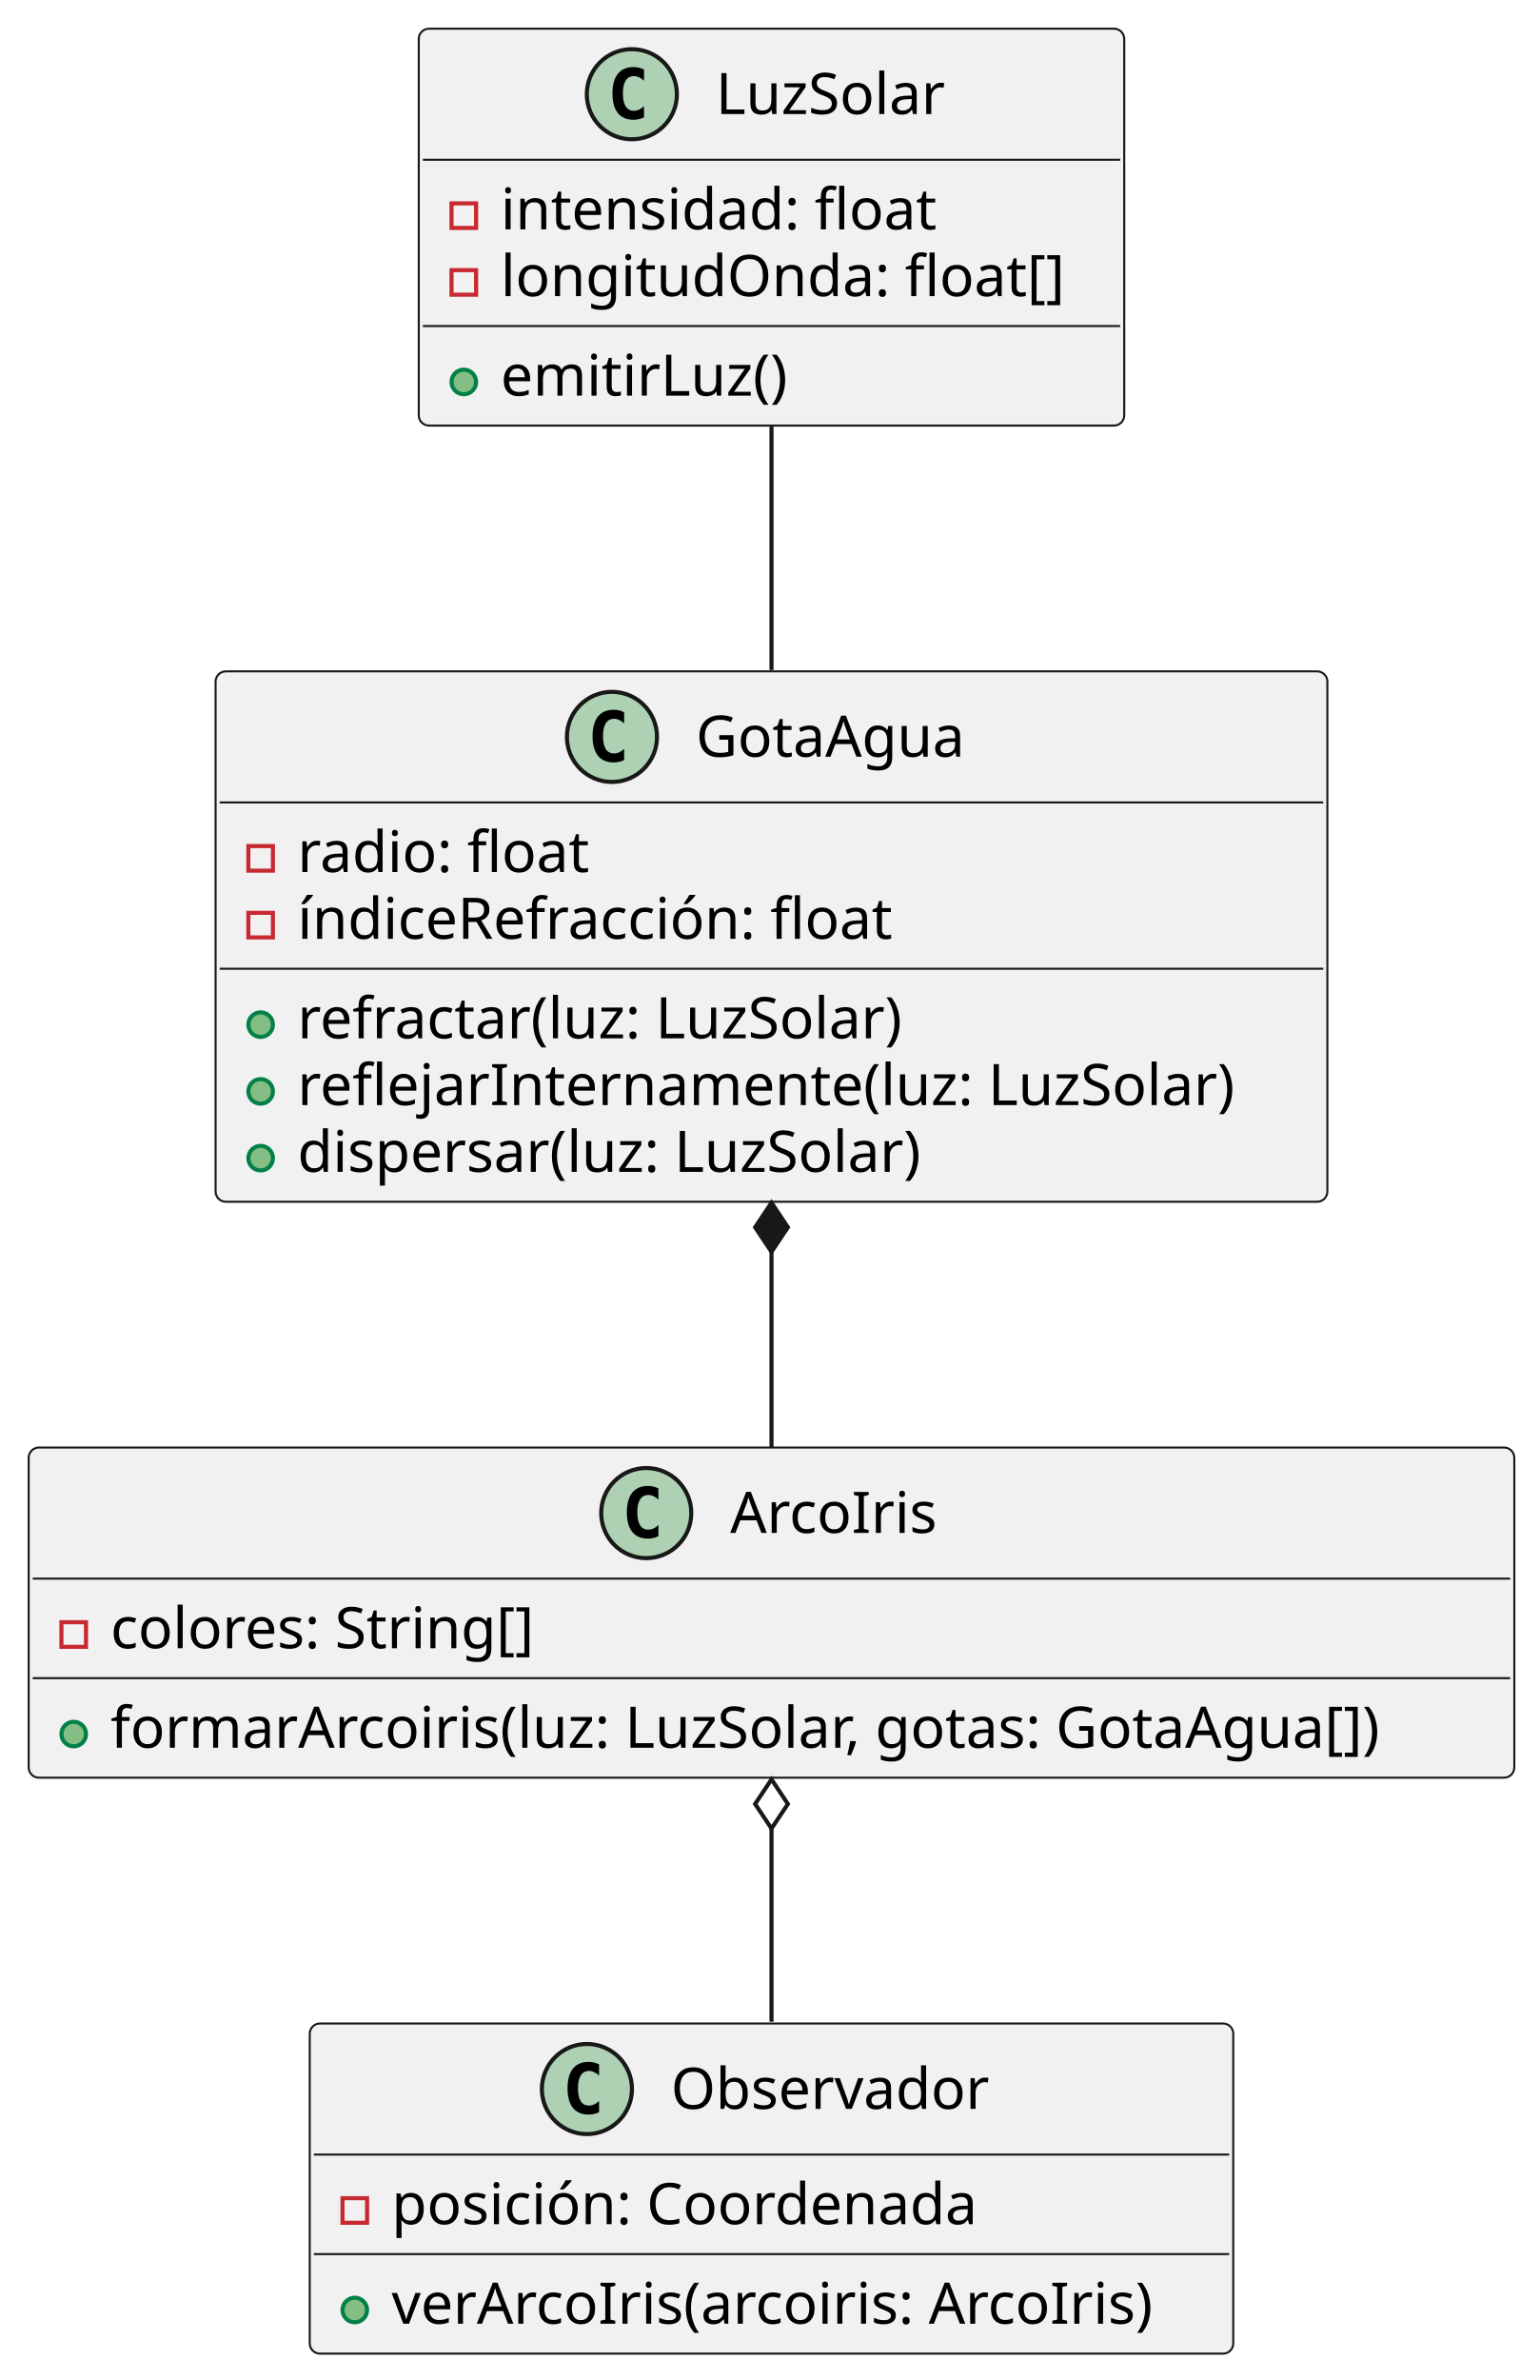
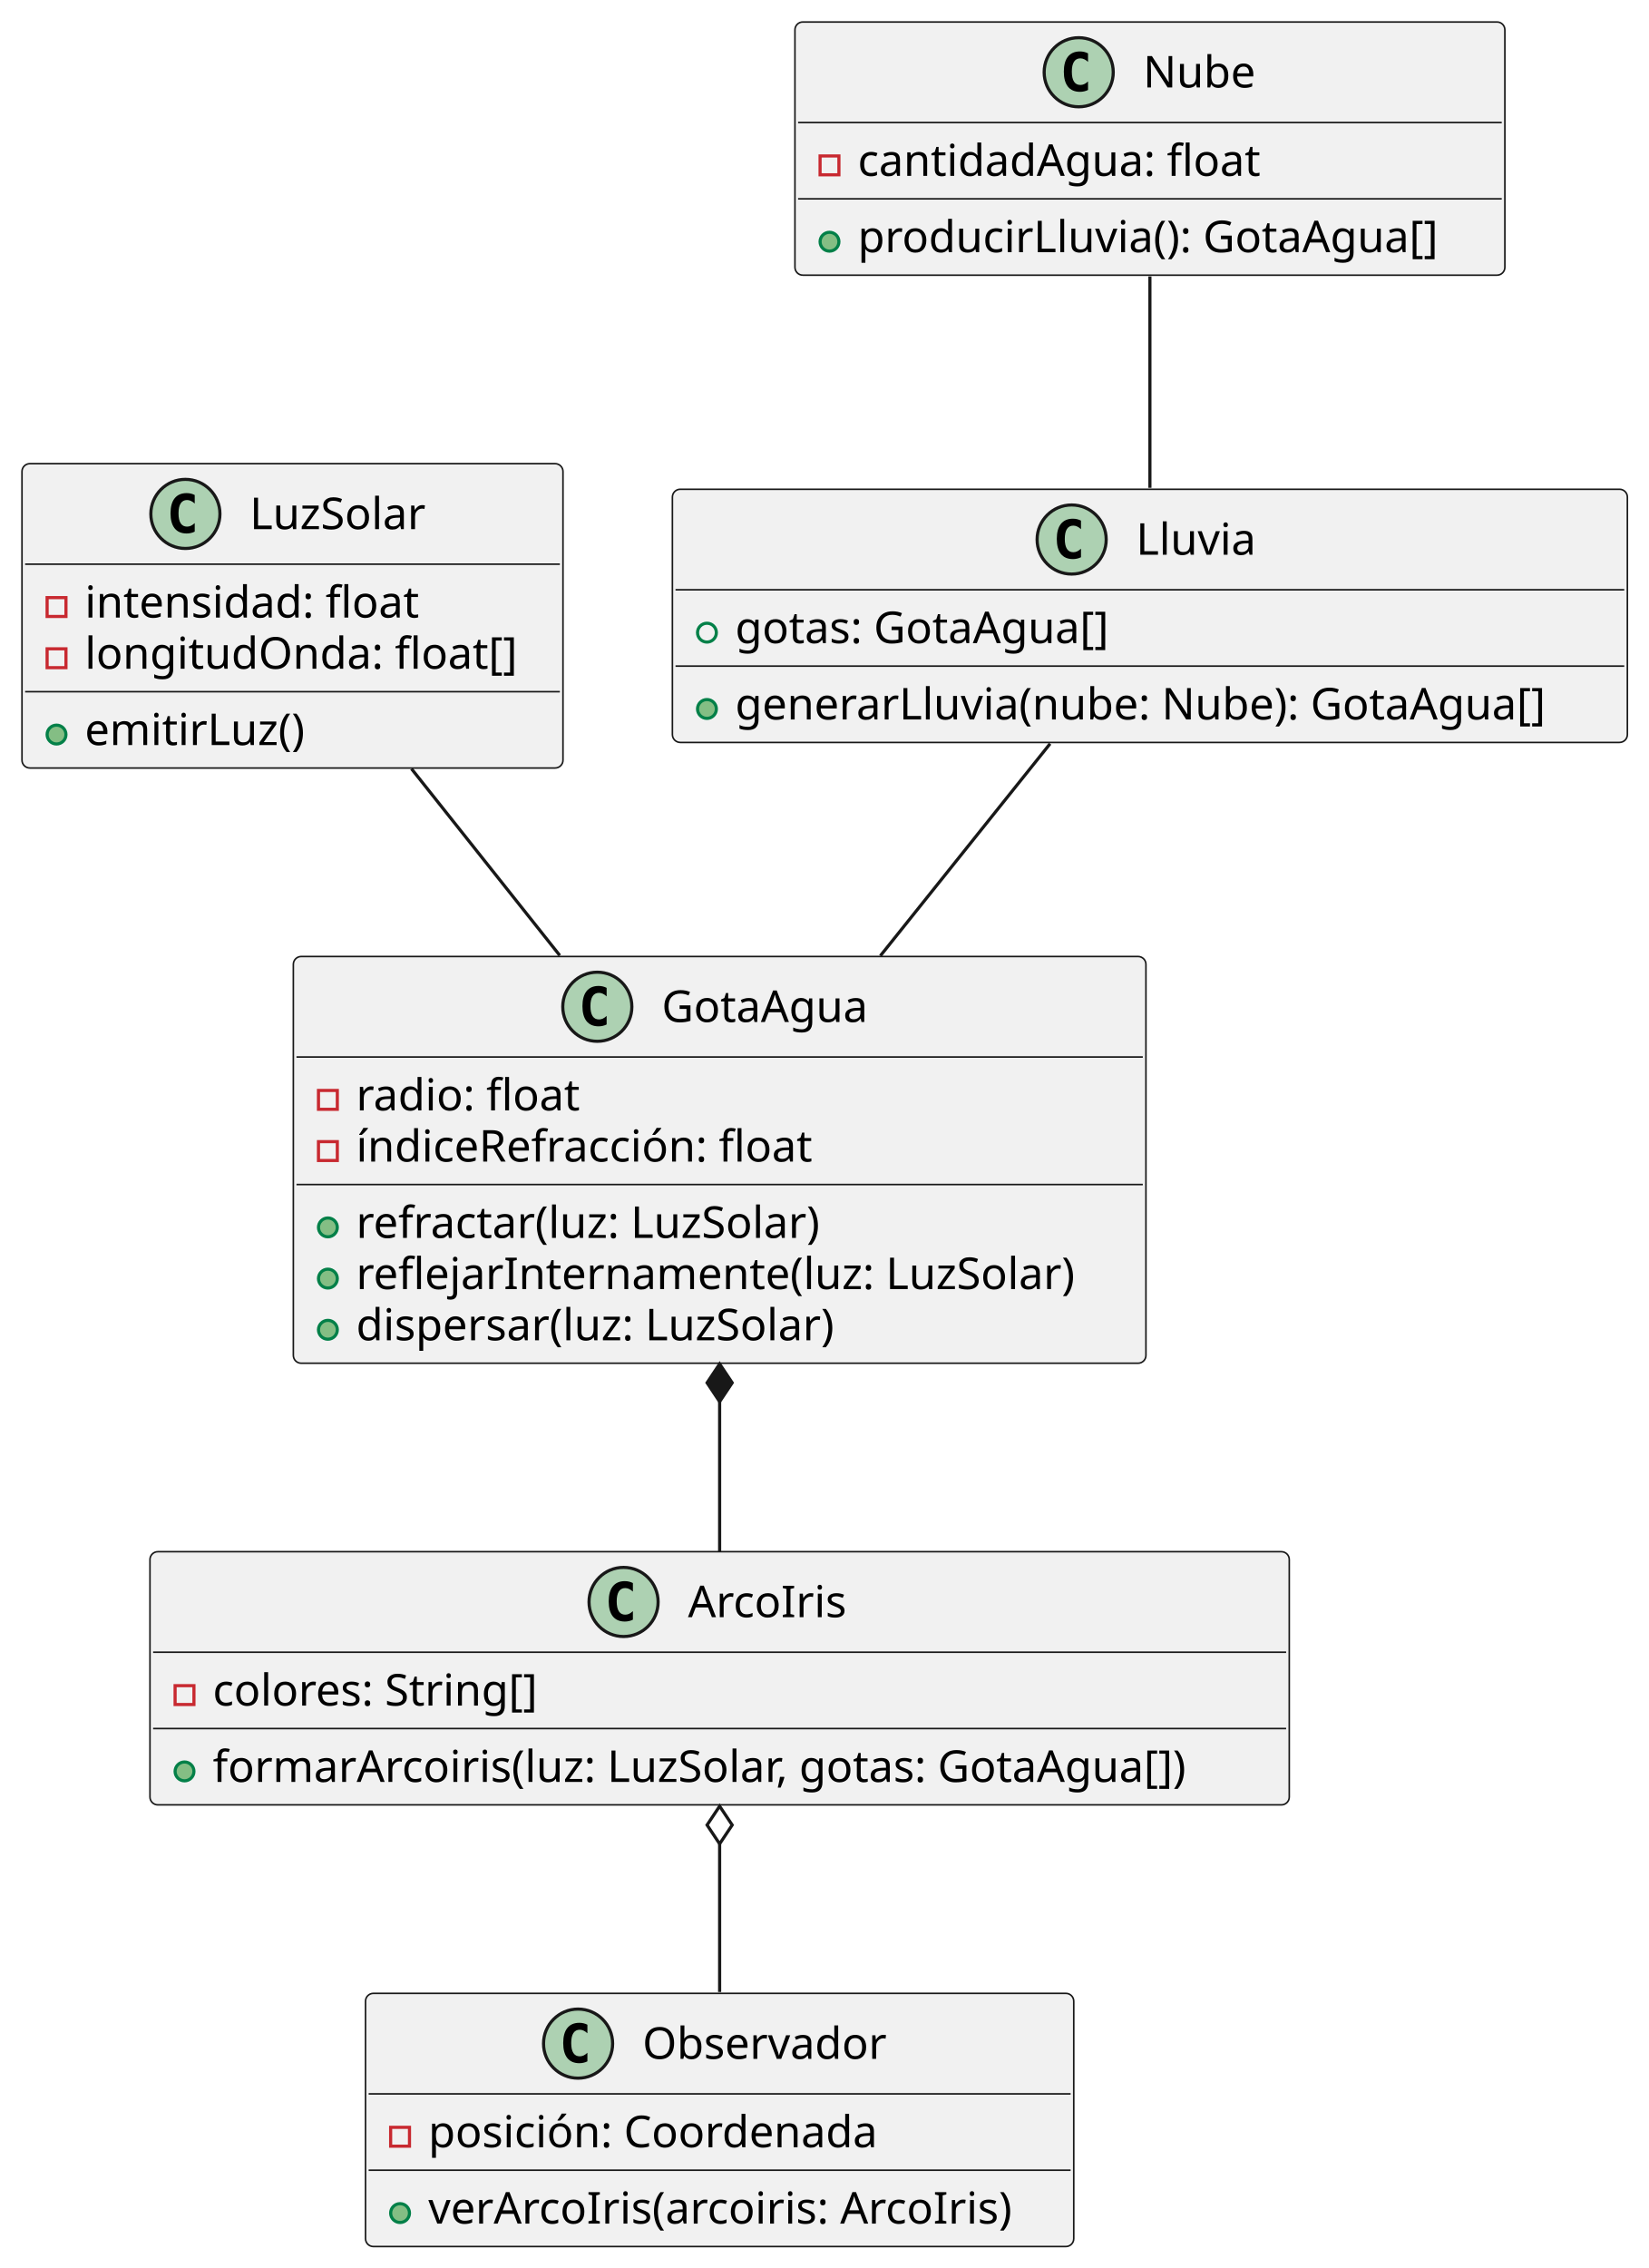
- <svg xmlns="http://www.w3.org/2000/svg" contentStyleType="text/css" height="581px" preserveAspectRatio="none" style="width:376px;height:581px;background:#FFFFFF;" version="1.1" viewBox="0 0 376 581" width="376px" zoomAndPan="magnify">
+ <svg xmlns="http://www.w3.org/2000/svg" contentStyleType="text/css" height="722px" preserveAspectRatio="none" style="width:525px;height:722px;background:#FFFFFF;" version="1.1" viewBox="0 0 525 722" width="525px" zoomAndPan="magnify">
  <defs />
  <g>
    <g id="elem_LuzSolar">
-       <rect codeLine="1" fill="#F1F1F1" height="96.891" id="LuzSolar" rx="2.5" ry="2.5" style="stroke:#181818;stroke-width:0.5;" width="172.255" x="102.25" y="7" />
-       <ellipse cx="154.278" cy="23" fill="#ADD1B2" rx="11" ry="11" style="stroke:#181818;stroke-width:1.0;" />
-       <path d="M157.247,28.641 Q156.669,28.938 156.028,29.078 Q155.388,29.234 154.685,29.234 Q152.185,29.234 150.856,27.594 Q149.544,25.938 149.544,22.812 Q149.544,19.688 150.856,18.031 Q152.185,16.375 154.685,16.375 Q155.388,16.375 156.028,16.531 Q156.685,16.688 157.247,16.984 L157.247,19.703 Q156.622,19.125 156.028,18.859 Q155.435,18.578 154.81,18.578 Q153.466,18.578 152.778,19.656 Q152.091,20.719 152.091,22.812 Q152.091,24.906 152.778,25.984 Q153.466,27.047 154.81,27.047 Q155.435,27.047 156.028,26.781 Q156.622,26.5 157.247,25.922 L157.247,28.641 Z " fill="#000000" />
-       <text fill="#000000" font-family="sans-serif" font-size="14" lengthAdjust="spacing" textLength="59.698" x="174.778" y="27.847">LuzSolar</text>
-       <line style="stroke:#181818;stroke-width:0.5;" x1="103.25" x2="273.505" y1="39" y2="39" />
-       <rect fill="none" height="6" style="stroke:#C82930;stroke-width:1.0;" width="6" x="110.25" y="49.648" />
-       <text fill="#000000" font-family="sans-serif" font-size="14" lengthAdjust="spacing" textLength="113.894" x="122.25" y="55.995">intensidad: float</text>
-       <rect fill="none" height="6" style="stroke:#C82930;stroke-width:1.0;" width="6" x="110.25" y="65.945" />
-       <text fill="#000000" font-family="sans-serif" font-size="14" lengthAdjust="spacing" textLength="146.255" x="122.25" y="72.292">longitudOnda: float[]</text>
-       <line style="stroke:#181818;stroke-width:0.5;" x1="103.25" x2="273.505" y1="79.594" y2="79.594" />
-       <ellipse cx="113.25" cy="93.242" fill="#84BE84" rx="3" ry="3" style="stroke:#038048;stroke-width:1.0;" />
-       <text fill="#000000" font-family="sans-serif" font-size="14" lengthAdjust="spacing" textLength="76.221" x="122.25" y="96.589">emitirLuz()</text>
+       <rect codeLine="1" fill="#F1F1F1" height="96.891" id="LuzSolar" rx="2.5" ry="2.5" style="stroke:#181818;stroke-width:0.5;" width="172.255" x="7" y="147.6" />
+       <ellipse cx="59.028" cy="163.6" fill="#ADD1B2" rx="11" ry="11" style="stroke:#181818;stroke-width:1.0;" />
+       <path d="M61.997,169.241 Q61.419,169.537 60.778,169.678 Q60.138,169.834 59.435,169.834 Q56.935,169.834 55.606,168.194 Q54.294,166.537 54.294,163.412 Q54.294,160.287 55.606,158.631 Q56.935,156.975 59.435,156.975 Q60.138,156.975 60.778,157.131 Q61.435,157.287 61.997,157.584 L61.997,160.303 Q61.372,159.725 60.778,159.459 Q60.185,159.178 59.56,159.178 Q58.216,159.178 57.528,160.256 Q56.841,161.319 56.841,163.412 Q56.841,165.506 57.528,166.584 Q58.216,167.647 59.56,167.647 Q60.185,167.647 60.778,167.381 Q61.372,167.1 61.997,166.522 L61.997,169.241 Z " fill="#000000" />
+       <text fill="#000000" font-family="sans-serif" font-size="14" lengthAdjust="spacing" textLength="59.698" x="79.528" y="168.447">LuzSolar</text>
+       <line style="stroke:#181818;stroke-width:0.5;" x1="8" x2="178.255" y1="179.6" y2="179.6" />
+       <rect fill="none" height="6" style="stroke:#C82930;stroke-width:1.0;" width="6" x="15" y="190.248" />
+       <text fill="#000000" font-family="sans-serif" font-size="14" lengthAdjust="spacing" textLength="113.894" x="27" y="196.595">intensidad: float</text>
+       <rect fill="none" height="6" style="stroke:#C82930;stroke-width:1.0;" width="6" x="15" y="206.545" />
+       <text fill="#000000" font-family="sans-serif" font-size="14" lengthAdjust="spacing" textLength="146.255" x="27" y="212.892">longitudOnda: float[]</text>
+       <line style="stroke:#181818;stroke-width:0.5;" x1="8" x2="178.255" y1="220.194" y2="220.194" />
+       <ellipse cx="18" cy="233.842" fill="#84BE84" rx="3" ry="3" style="stroke:#038048;stroke-width:1.0;" />
+       <text fill="#000000" font-family="sans-serif" font-size="14" lengthAdjust="spacing" textLength="76.221" x="27" y="237.189">emitirLuz()</text>
    </g>
    <g id="elem_GotaAgua">
-       <rect codeLine="7" fill="#F1F1F1" height="129.484" id="GotaAgua" rx="2.5" ry="2.5" style="stroke:#181818;stroke-width:0.5;" width="271.465" x="52.64" y="163.89" />
-       <ellipse cx="149.423" cy="179.89" fill="#ADD1B2" rx="11" ry="11" style="stroke:#181818;stroke-width:1.0;" />
-       <path d="M152.392,185.531 Q151.814,185.827 151.173,185.968 Q150.533,186.124 149.829,186.124 Q147.329,186.124 146.001,184.484 Q144.689,182.827 144.689,179.702 Q144.689,176.577 146.001,174.921 Q147.329,173.265 149.829,173.265 Q150.533,173.265 151.173,173.421 Q151.829,173.577 152.392,173.874 L152.392,176.593 Q151.767,176.015 151.173,175.749 Q150.579,175.468 149.954,175.468 Q148.611,175.468 147.923,176.546 Q147.236,177.609 147.236,179.702 Q147.236,181.796 147.923,182.874 Q148.611,183.937 149.954,183.937 Q150.579,183.937 151.173,183.671 Q151.767,183.39 152.392,182.812 L152.392,185.531 Z " fill="#000000" />
-       <text fill="#000000" font-family="sans-serif" font-size="14" lengthAdjust="spacing" textLength="69.398" x="169.923" y="184.737">GotaAgua</text>
-       <line style="stroke:#181818;stroke-width:0.5;" x1="53.64" x2="323.105" y1="195.89" y2="195.89" />
-       <rect fill="none" height="6" style="stroke:#C82930;stroke-width:1.0;" width="6" x="60.64" y="206.538" />
-       <text fill="#000000" font-family="sans-serif" font-size="14" lengthAdjust="spacing" textLength="76.296" x="72.64" y="212.885">radio: float</text>
-       <rect fill="none" height="6" style="stroke:#C82930;stroke-width:1.0;" width="6" x="60.64" y="222.835" />
-       <text fill="#000000" font-family="sans-serif" font-size="14" lengthAdjust="spacing" textLength="156.796" x="72.64" y="229.182">índiceRefracción: float</text>
-       <line style="stroke:#181818;stroke-width:0.5;" x1="53.64" x2="323.105" y1="236.484" y2="236.484" />
-       <ellipse cx="63.64" cy="250.132" fill="#84BE84" rx="3" ry="3" style="stroke:#038048;stroke-width:1.0;" />
-       <text fill="#000000" font-family="sans-serif" font-size="14" lengthAdjust="spacing" textLength="161.055" x="72.64" y="253.479">refractar(luz: LuzSolar)</text>
-       <ellipse cx="63.64" cy="266.429" fill="#84BE84" rx="3" ry="3" style="stroke:#038048;stroke-width:1.0;" />
-       <text fill="#000000" font-family="sans-serif" font-size="14" lengthAdjust="spacing" textLength="245.465" x="72.64" y="269.776">reflejarInternamente(luz: LuzSolar)</text>
-       <ellipse cx="63.64" cy="282.726" fill="#84BE84" rx="3" ry="3" style="stroke:#038048;stroke-width:1.0;" />
-       <text fill="#000000" font-family="sans-serif" font-size="14" lengthAdjust="spacing" textLength="164.856" x="72.64" y="286.073">dispersar(luz: LuzSolar)</text>
+       <rect codeLine="7" fill="#F1F1F1" height="129.484" id="GotaAgua" rx="2.5" ry="2.5" style="stroke:#181818;stroke-width:0.5;" width="271.465" x="93.4" y="304.49" />
+       <ellipse cx="190.183" cy="320.49" fill="#ADD1B2" rx="11" ry="11" style="stroke:#181818;stroke-width:1.0;" />
+       <path d="M193.152,326.131 Q192.574,326.428 191.933,326.568 Q191.293,326.724 190.589,326.724 Q188.089,326.724 186.761,325.084 Q185.449,323.428 185.449,320.303 Q185.449,317.178 186.761,315.521 Q188.089,313.865 190.589,313.865 Q191.293,313.865 191.933,314.021 Q192.589,314.178 193.152,314.474 L193.152,317.193 Q192.527,316.615 191.933,316.349 Q191.339,316.068 190.714,316.068 Q189.371,316.068 188.683,317.146 Q187.996,318.209 187.996,320.303 Q187.996,322.396 188.683,323.474 Q189.371,324.537 190.714,324.537 Q191.339,324.537 191.933,324.271 Q192.527,323.99 193.152,323.412 L193.152,326.131 Z " fill="#000000" />
+       <text fill="#000000" font-family="sans-serif" font-size="14" lengthAdjust="spacing" textLength="69.398" x="210.683" y="325.337">GotaAgua</text>
+       <line style="stroke:#181818;stroke-width:0.5;" x1="94.4" x2="363.865" y1="336.49" y2="336.49" />
+       <rect fill="none" height="6" style="stroke:#C82930;stroke-width:1.0;" width="6" x="101.4" y="347.138" />
+       <text fill="#000000" font-family="sans-serif" font-size="14" lengthAdjust="spacing" textLength="76.296" x="113.4" y="353.485">radio: float</text>
+       <rect fill="none" height="6" style="stroke:#C82930;stroke-width:1.0;" width="6" x="101.4" y="363.435" />
+       <text fill="#000000" font-family="sans-serif" font-size="14" lengthAdjust="spacing" textLength="156.796" x="113.4" y="369.782">índiceRefracción: float</text>
+       <line style="stroke:#181818;stroke-width:0.5;" x1="94.4" x2="363.865" y1="377.084" y2="377.084" />
+       <ellipse cx="104.4" cy="390.732" fill="#84BE84" rx="3" ry="3" style="stroke:#038048;stroke-width:1.0;" />
+       <text fill="#000000" font-family="sans-serif" font-size="14" lengthAdjust="spacing" textLength="161.055" x="113.4" y="394.079">refractar(luz: LuzSolar)</text>
+       <ellipse cx="104.4" cy="407.029" fill="#84BE84" rx="3" ry="3" style="stroke:#038048;stroke-width:1.0;" />
+       <text fill="#000000" font-family="sans-serif" font-size="14" lengthAdjust="spacing" textLength="245.465" x="113.4" y="410.376">reflejarInternamente(luz: LuzSolar)</text>
+       <ellipse cx="104.4" cy="423.326" fill="#84BE84" rx="3" ry="3" style="stroke:#038048;stroke-width:1.0;" />
+       <text fill="#000000" font-family="sans-serif" font-size="14" lengthAdjust="spacing" textLength="164.856" x="113.4" y="426.673">dispersar(luz: LuzSolar)</text>
+     </g>
+     <g id="elem_Nube">
+       <rect codeLine="15" fill="#F1F1F1" height="80.594" id="Nube" rx="2.5" ry="2.5" style="stroke:#181818;stroke-width:0.5;" width="226.04" x="253.11" y="7" />
+       <ellipse cx="343.457" cy="23" fill="#ADD1B2" rx="11" ry="11" style="stroke:#181818;stroke-width:1.0;" />
+       <path d="M346.426,28.641 Q345.848,28.938 345.207,29.078 Q344.567,29.234 343.863,29.234 Q341.363,29.234 340.035,27.594 Q338.723,25.938 338.723,22.812 Q338.723,19.688 340.035,18.031 Q341.363,16.375 343.863,16.375 Q344.567,16.375 345.207,16.531 Q345.863,16.688 346.426,16.984 L346.426,19.703 Q345.801,19.125 345.207,18.859 Q344.613,18.578 343.988,18.578 Q342.645,18.578 341.957,19.656 Q341.27,20.719 341.27,22.812 Q341.27,24.906 341.957,25.984 Q342.645,27.047 343.988,27.047 Q344.613,27.047 345.207,26.781 Q345.801,26.5 346.426,25.922 L346.426,28.641 Z " fill="#000000" />
+       <text fill="#000000" font-family="sans-serif" font-size="14" lengthAdjust="spacing" textLength="36.846" x="363.957" y="27.847">Nube</text>
+       <line style="stroke:#181818;stroke-width:0.5;" x1="254.11" x2="478.15" y1="39" y2="39" />
+       <rect fill="none" height="6" style="stroke:#C82930;stroke-width:1.0;" width="6" x="261.11" y="49.648" />
+       <text fill="#000000" font-family="sans-serif" font-size="14" lengthAdjust="spacing" textLength="137.416" x="273.11" y="55.995">cantidadAgua: float</text>
+       <line style="stroke:#181818;stroke-width:0.5;" x1="254.11" x2="478.15" y1="63.297" y2="63.297" />
+       <ellipse cx="264.11" cy="76.945" fill="#84BE84" rx="3" ry="3" style="stroke:#038048;stroke-width:1.0;" />
+       <text fill="#000000" font-family="sans-serif" font-size="14" lengthAdjust="spacing" textLength="200.04" x="273.11" y="80.292">producirLluvia(): GotaAgua[]</text>
+     </g>
+     <g id="elem_Lluvia">
+       <rect codeLine="20" fill="#F1F1F1" height="80.594" id="Lluvia" rx="2.5" ry="2.5" style="stroke:#181818;stroke-width:0.5;" width="304.065" x="214.09" y="155.75" />
+       <ellipse cx="341.214" cy="171.75" fill="#ADD1B2" rx="11" ry="11" style="stroke:#181818;stroke-width:1.0;" />
+       <path d="M344.183,177.391 Q343.605,177.688 342.964,177.828 Q342.324,177.984 341.621,177.984 Q339.121,177.984 337.793,176.344 Q336.48,174.688 336.48,171.562 Q336.48,168.438 337.793,166.781 Q339.121,165.125 341.621,165.125 Q342.324,165.125 342.964,165.281 Q343.621,165.438 344.183,165.734 L344.183,168.453 Q343.558,167.875 342.964,167.609 Q342.371,167.328 341.746,167.328 Q340.402,167.328 339.714,168.406 Q339.027,169.469 339.027,171.562 Q339.027,173.656 339.714,174.734 Q340.402,175.797 341.746,175.797 Q342.371,175.797 342.964,175.531 Q343.558,175.25 344.183,174.672 L344.183,177.391 Z " fill="#000000" />
+       <text fill="#000000" font-family="sans-serif" font-size="14" lengthAdjust="spacing" textLength="41.316" x="361.714" y="176.597">Lluvia</text>
+       <line style="stroke:#181818;stroke-width:0.5;" x1="215.09" x2="517.155" y1="187.75" y2="187.75" />
+       <ellipse cx="225.09" cy="201.398" fill="none" rx="3" ry="3" style="stroke:#038048;stroke-width:1.0;" />
+       <text fill="#000000" font-family="sans-serif" font-size="14" lengthAdjust="spacing" textLength="128.304" x="234.09" y="204.745">gotas: GotaAgua[]</text>
+       <line style="stroke:#181818;stroke-width:0.5;" x1="215.09" x2="517.155" y1="212.047" y2="212.047" />
+       <ellipse cx="225.09" cy="225.695" fill="#84BE84" rx="3" ry="3" style="stroke:#038048;stroke-width:1.0;" />
+       <text fill="#000000" font-family="sans-serif" font-size="14" lengthAdjust="spacing" textLength="278.065" x="234.09" y="229.042">generarLluvia(nube: Nube): GotaAgua[]</text>
    </g>
    <g id="elem_ArcoIris">
-       <rect codeLine="15" fill="#F1F1F1" height="80.594" id="ArcoIris" rx="2.5" ry="2.5" style="stroke:#181818;stroke-width:0.5;" width="362.752" x="7" y="353.37" />
-       <ellipse cx="157.794" cy="369.37" fill="#ADD1B2" rx="11" ry="11" style="stroke:#181818;stroke-width:1.0;" />
-       <path d="M160.763,375.011 Q160.185,375.308 159.544,375.448 Q158.903,375.604 158.2,375.604 Q155.7,375.604 154.372,373.964 Q153.06,372.308 153.06,369.183 Q153.06,366.058 154.372,364.401 Q155.7,362.745 158.2,362.745 Q158.903,362.745 159.544,362.901 Q160.2,363.058 160.763,363.354 L160.763,366.073 Q160.138,365.495 159.544,365.229 Q158.95,364.948 158.325,364.948 Q156.981,364.948 156.294,366.026 Q155.606,367.089 155.606,369.183 Q155.606,371.276 156.294,372.354 Q156.981,373.417 158.325,373.417 Q158.95,373.417 159.544,373.151 Q160.138,372.87 160.763,372.292 L160.763,375.011 Z " fill="#000000" />
-       <text fill="#000000" font-family="sans-serif" font-size="14" lengthAdjust="spacing" textLength="52.664" x="178.294" y="374.217">ArcoIris</text>
-       <line style="stroke:#181818;stroke-width:0.5;" x1="8" x2="368.752" y1="385.37" y2="385.37" />
-       <rect fill="none" height="6" style="stroke:#C82930;stroke-width:1.0;" width="6" x="15" y="396.018" />
-       <text fill="#000000" font-family="sans-serif" font-size="14" lengthAdjust="spacing" textLength="112.253" x="27" y="402.365">colores: String[]</text>
-       <line style="stroke:#181818;stroke-width:0.5;" x1="8" x2="368.752" y1="409.667" y2="409.667" />
-       <ellipse cx="18" cy="423.315" fill="#84BE84" rx="3" ry="3" style="stroke:#038048;stroke-width:1.0;" />
-       <text fill="#000000" font-family="sans-serif" font-size="14" lengthAdjust="spacing" textLength="336.752" x="27" y="426.662">formarArcoiris(luz: LuzSolar, gotas: GotaAgua[])</text>
+       <rect codeLine="25" fill="#F1F1F1" height="80.594" id="ArcoIris" rx="2.5" ry="2.5" style="stroke:#181818;stroke-width:0.5;" width="362.752" x="47.75" y="493.97" />
+       <ellipse cx="198.544" cy="509.97" fill="#ADD1B2" rx="11" ry="11" style="stroke:#181818;stroke-width:1.0;" />
+       <path d="M201.513,515.611 Q200.935,515.908 200.294,516.048 Q199.653,516.204 198.95,516.204 Q196.45,516.204 195.122,514.564 Q193.81,512.908 193.81,509.783 Q193.81,506.658 195.122,505.001 Q196.45,503.345 198.95,503.345 Q199.653,503.345 200.294,503.501 Q200.95,503.658 201.513,503.954 L201.513,506.673 Q200.888,506.095 200.294,505.829 Q199.7,505.548 199.075,505.548 Q197.731,505.548 197.044,506.626 Q196.356,507.689 196.356,509.783 Q196.356,511.876 197.044,512.954 Q197.731,514.017 199.075,514.017 Q199.7,514.017 200.294,513.751 Q200.888,513.47 201.513,512.892 L201.513,515.611 Z " fill="#000000" />
+       <text fill="#000000" font-family="sans-serif" font-size="14" lengthAdjust="spacing" textLength="52.664" x="219.044" y="514.817">ArcoIris</text>
+       <line style="stroke:#181818;stroke-width:0.5;" x1="48.75" x2="409.502" y1="525.97" y2="525.97" />
+       <rect fill="none" height="6" style="stroke:#C82930;stroke-width:1.0;" width="6" x="55.75" y="536.618" />
+       <text fill="#000000" font-family="sans-serif" font-size="14" lengthAdjust="spacing" textLength="112.253" x="67.75" y="542.965">colores: String[]</text>
+       <line style="stroke:#181818;stroke-width:0.5;" x1="48.75" x2="409.502" y1="550.267" y2="550.267" />
+       <ellipse cx="58.75" cy="563.915" fill="#84BE84" rx="3" ry="3" style="stroke:#038048;stroke-width:1.0;" />
+       <text fill="#000000" font-family="sans-serif" font-size="14" lengthAdjust="spacing" textLength="336.752" x="67.75" y="567.262">formarArcoiris(luz: LuzSolar, gotas: GotaAgua[])</text>
    </g>
    <g id="elem_Observador">
-       <rect codeLine="20" fill="#F1F1F1" height="80.594" id="Observador" rx="2.5" ry="2.5" style="stroke:#181818;stroke-width:0.5;" width="225.5" x="75.63" y="493.97" />
-       <ellipse cx="143.309" cy="509.97" fill="#ADD1B2" rx="11" ry="11" style="stroke:#181818;stroke-width:1.0;" />
-       <path d="M146.278,515.611 Q145.7,515.908 145.059,516.048 Q144.419,516.204 143.715,516.204 Q141.215,516.204 139.887,514.564 Q138.575,512.908 138.575,509.783 Q138.575,506.658 139.887,505.001 Q141.215,503.345 143.715,503.345 Q144.419,503.345 145.059,503.501 Q145.715,503.658 146.278,503.954 L146.278,506.673 Q145.653,506.095 145.059,505.829 Q144.465,505.548 143.84,505.548 Q142.497,505.548 141.809,506.626 Q141.122,507.689 141.122,509.783 Q141.122,511.876 141.809,512.954 Q142.497,514.017 143.84,514.017 Q144.465,514.017 145.059,513.751 Q145.653,513.47 146.278,512.892 L146.278,515.611 Z " fill="#000000" />
-       <text fill="#000000" font-family="sans-serif" font-size="14" lengthAdjust="spacing" textLength="81.642" x="163.809" y="514.817">Observador</text>
-       <line style="stroke:#181818;stroke-width:0.5;" x1="76.63" x2="300.13" y1="525.97" y2="525.97" />
-       <rect fill="none" height="6" style="stroke:#C82930;stroke-width:1.0;" width="6" x="83.63" y="536.618" />
-       <text fill="#000000" font-family="sans-serif" font-size="14" lengthAdjust="spacing" textLength="151.908" x="95.63" y="542.965">posición: Coordenada</text>
-       <line style="stroke:#181818;stroke-width:0.5;" x1="76.63" x2="300.13" y1="550.267" y2="550.267" />
-       <ellipse cx="86.63" cy="563.915" fill="#84BE84" rx="3" ry="3" style="stroke:#038048;stroke-width:1.0;" />
-       <text fill="#000000" font-family="sans-serif" font-size="14" lengthAdjust="spacing" textLength="199.5" x="95.63" y="567.262">verArcoIris(arcoiris: ArcoIris)</text>
+       <rect codeLine="30" fill="#F1F1F1" height="80.594" id="Observador" rx="2.5" ry="2.5" style="stroke:#181818;stroke-width:0.5;" width="225.5" x="116.38" y="634.57" />
+       <ellipse cx="184.059" cy="650.57" fill="#ADD1B2" rx="11" ry="11" style="stroke:#181818;stroke-width:1.0;" />
+       <path d="M187.028,656.211 Q186.45,656.508 185.809,656.648 Q185.169,656.804 184.465,656.804 Q181.965,656.804 180.637,655.164 Q179.325,653.508 179.325,650.383 Q179.325,647.258 180.637,645.601 Q181.965,643.945 184.465,643.945 Q185.169,643.945 185.809,644.101 Q186.465,644.258 187.028,644.554 L187.028,647.273 Q186.403,646.695 185.809,646.429 Q185.215,646.148 184.59,646.148 Q183.247,646.148 182.559,647.226 Q181.872,648.289 181.872,650.383 Q181.872,652.476 182.559,653.554 Q183.247,654.617 184.59,654.617 Q185.215,654.617 185.809,654.351 Q186.403,654.07 187.028,653.492 L187.028,656.211 Z " fill="#000000" />
+       <text fill="#000000" font-family="sans-serif" font-size="14" lengthAdjust="spacing" textLength="81.642" x="204.559" y="655.417">Observador</text>
+       <line style="stroke:#181818;stroke-width:0.5;" x1="117.38" x2="340.88" y1="666.57" y2="666.57" />
+       <rect fill="none" height="6" style="stroke:#C82930;stroke-width:1.0;" width="6" x="124.38" y="677.218" />
+       <text fill="#000000" font-family="sans-serif" font-size="14" lengthAdjust="spacing" textLength="151.908" x="136.38" y="683.565">posición: Coordenada</text>
+       <line style="stroke:#181818;stroke-width:0.5;" x1="117.38" x2="340.88" y1="690.867" y2="690.867" />
+       <ellipse cx="127.38" cy="704.515" fill="#84BE84" rx="3" ry="3" style="stroke:#038048;stroke-width:1.0;" />
+       <text fill="#000000" font-family="sans-serif" font-size="14" lengthAdjust="spacing" textLength="199.5" x="136.38" y="707.862">verArcoIris(arcoiris: ArcoIris)</text>
    </g>
    <g id="link_LuzSolar_GotaAgua">
-       <path codeLine="25" d="M188.38,104.13 C188.38,122.53 188.38,143.86 188.38,163.56 " fill="none" id="LuzSolar-GotaAgua" style="stroke:#181818;stroke-width:1.0;" />
+       <path codeLine="36" d="M131.01,244.73 C145.63,263.13 162.58,284.46 178.23,304.16 " fill="none" id="LuzSolar-GotaAgua" style="stroke:#181818;stroke-width:1.0;" />
    </g>
    <g id="link_GotaAgua_ArcoIris">
-       <path codeLine="26" d="M188.38,305.6 C188.38,325.76 188.38,335.43 188.38,353.34 " fill="none" id="GotaAgua-backto-ArcoIris" style="stroke:#181818;stroke-width:1.0;" />
-       <polygon fill="#181818" points="188.38,293.6,184.38,299.6,188.38,305.6,192.38,299.6,188.38,293.6" style="stroke:#181818;stroke-width:1.0;" />
+       <path codeLine="37" d="M229.13,446.2 C229.13,466.36 229.13,476.03 229.13,493.94 " fill="none" id="GotaAgua-backto-ArcoIris" style="stroke:#181818;stroke-width:1.0;" />
+       <polygon fill="#181818" points="229.13,434.2,225.13,440.2,229.13,446.2,233.13,440.2,229.13,434.2" style="stroke:#181818;stroke-width:1.0;" />
    </g>
    <g id="link_ArcoIris_Observador">
-       <path codeLine="27" d="M188.38,446.38 C188.38,464.94 188.38,474.98 188.38,493.54 " fill="none" id="ArcoIris-backto-Observador" style="stroke:#181818;stroke-width:1.0;" />
-       <polygon fill="none" points="188.38,434.38,184.38,440.38,188.38,446.38,192.38,440.38,188.38,434.38" style="stroke:#181818;stroke-width:1.0;" />
+       <path codeLine="38" d="M229.13,586.98 C229.13,605.54 229.13,615.58 229.13,634.14 " fill="none" id="ArcoIris-backto-Observador" style="stroke:#181818;stroke-width:1.0;" />
+       <polygon fill="none" points="229.13,574.98,225.13,580.98,229.13,586.98,233.13,580.98,229.13,574.98" style="stroke:#181818;stroke-width:1.0;" />
+     </g>
+     <g id="link_Nube_Lluvia">
+       <path codeLine="39" d="M366.13,88.01 C366.13,108.89 366.13,134.42 366.13,155.3 " fill="none" id="Nube-Lluvia" style="stroke:#181818;stroke-width:1.0;" />
+     </g>
+     <g id="link_Lluvia_GotaAgua">
+       <path codeLine="40" d="M334.35,236.75 C318.31,256.8 298.44,281.62 280.31,304.27 " fill="none" id="Lluvia-GotaAgua" style="stroke:#181818;stroke-width:1.0;" />
    </g>
  </g>
</svg>
